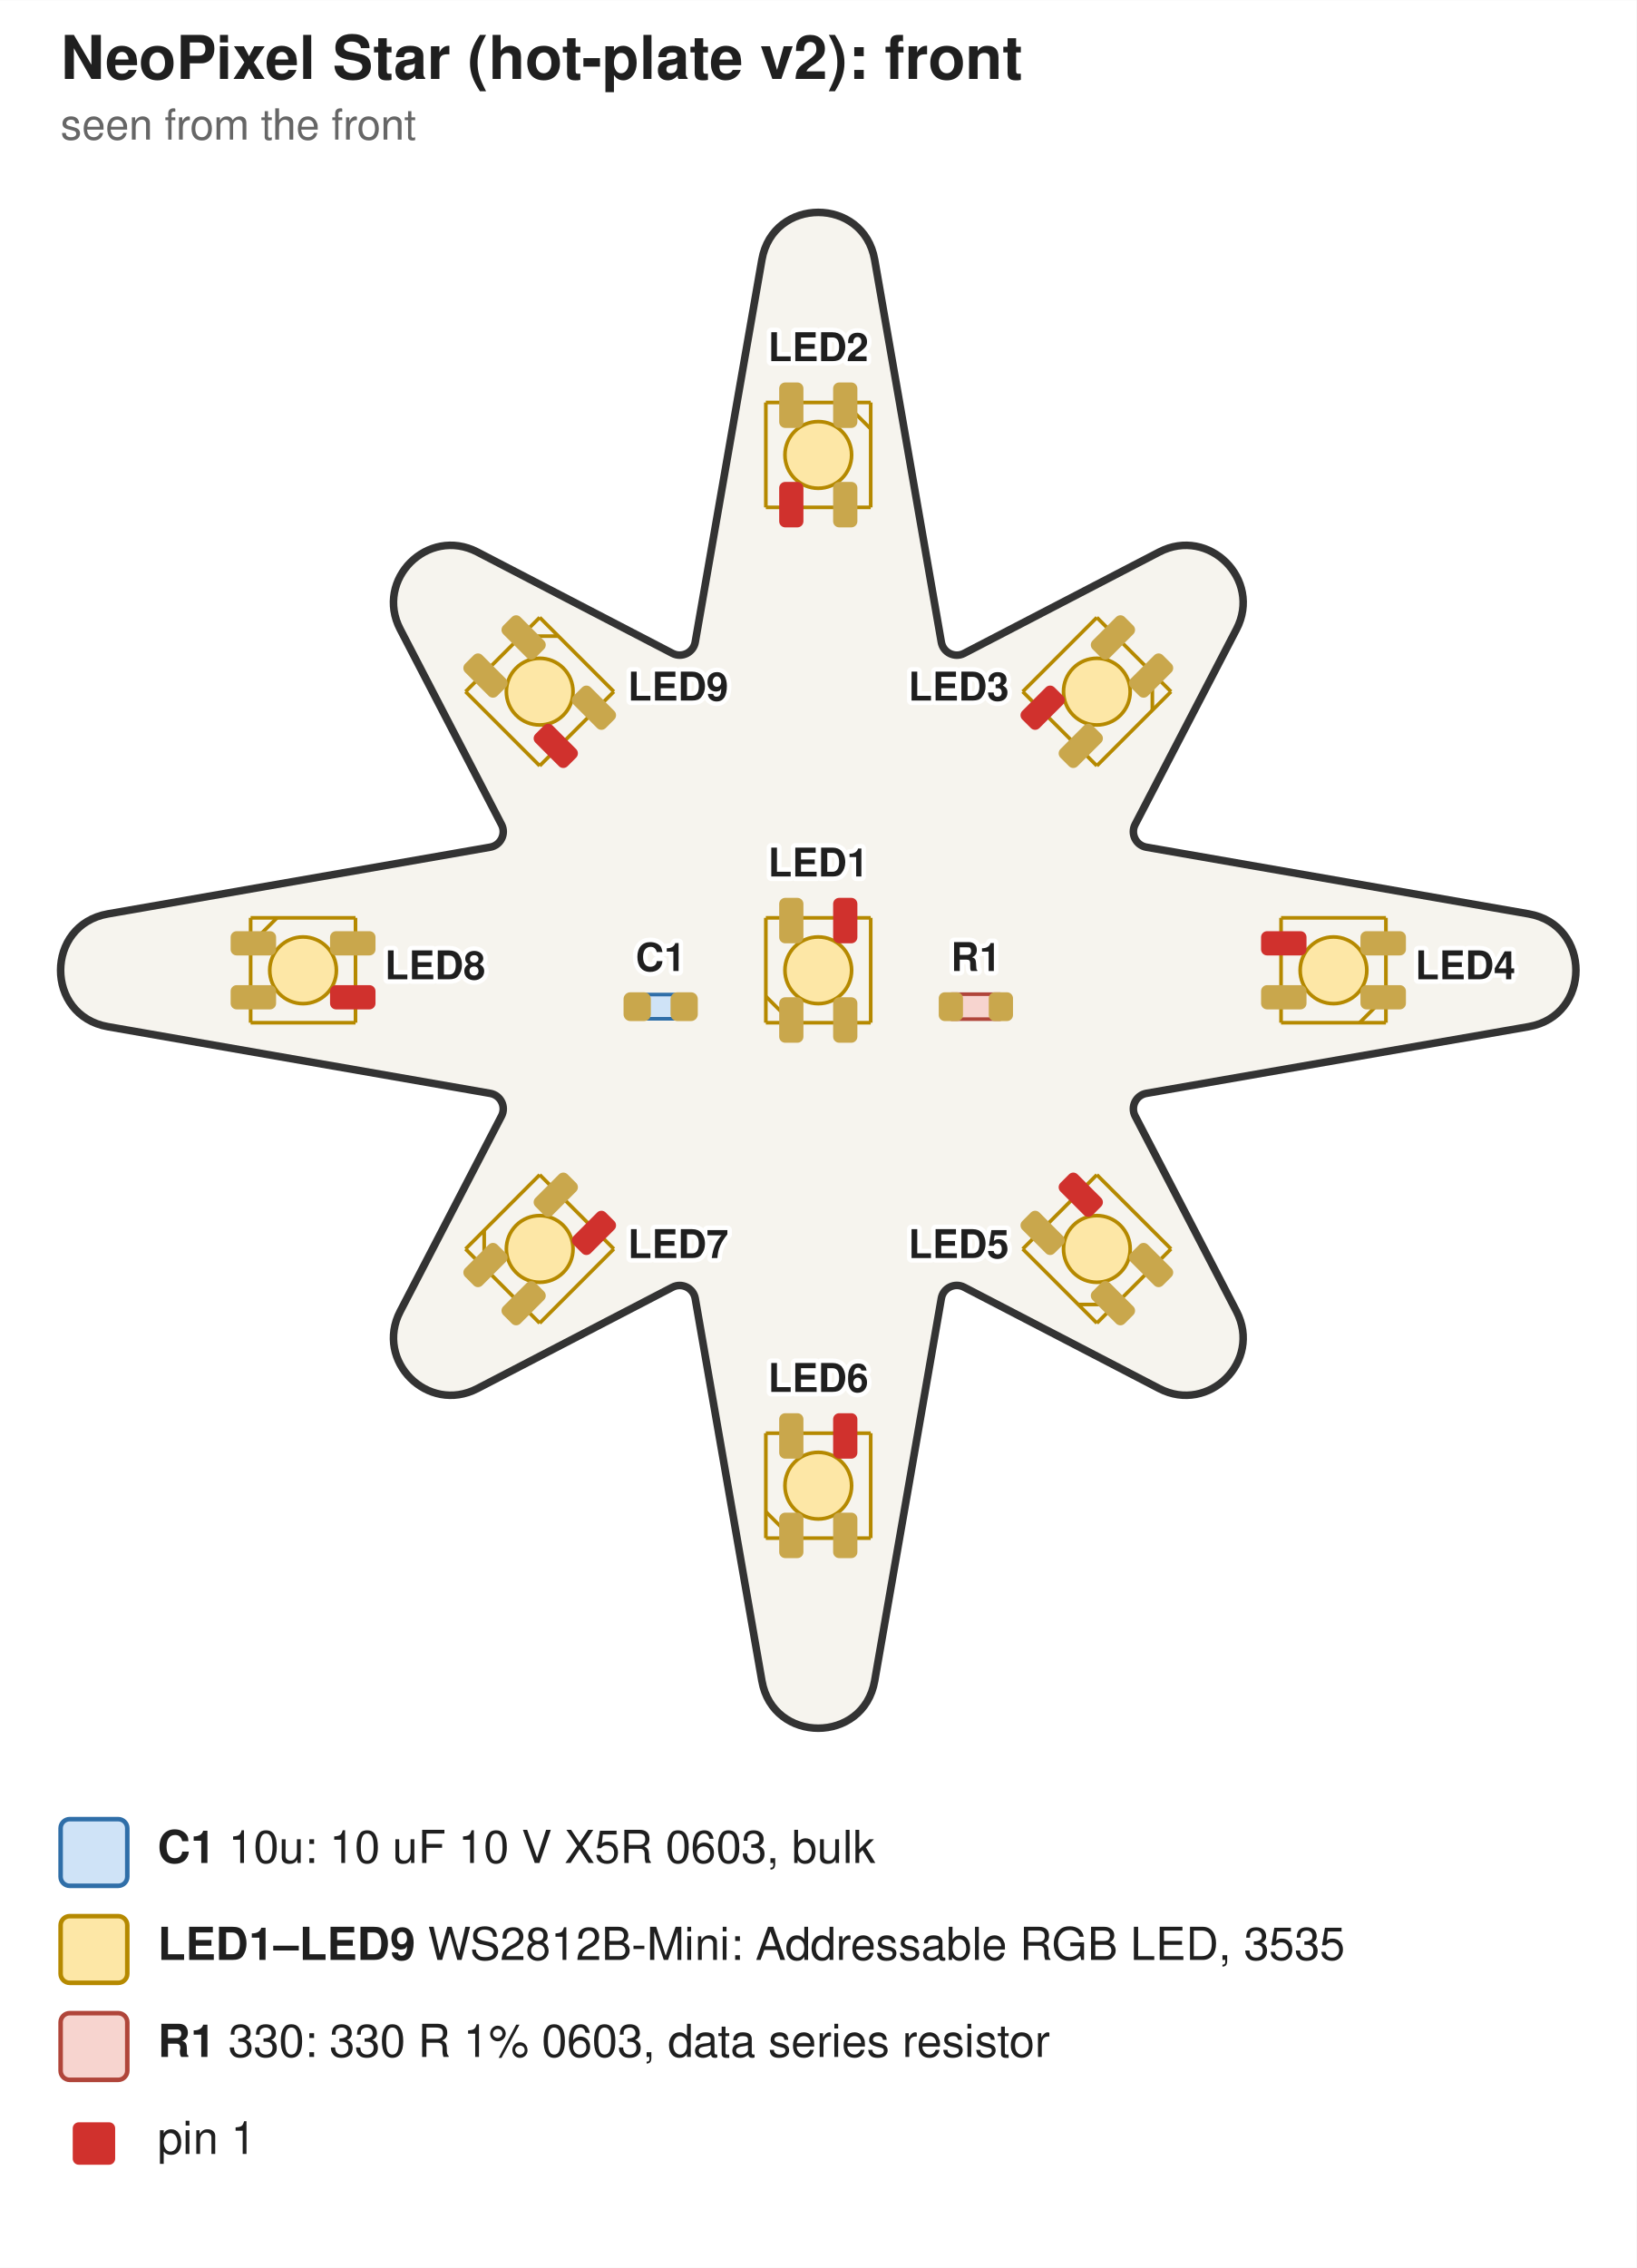
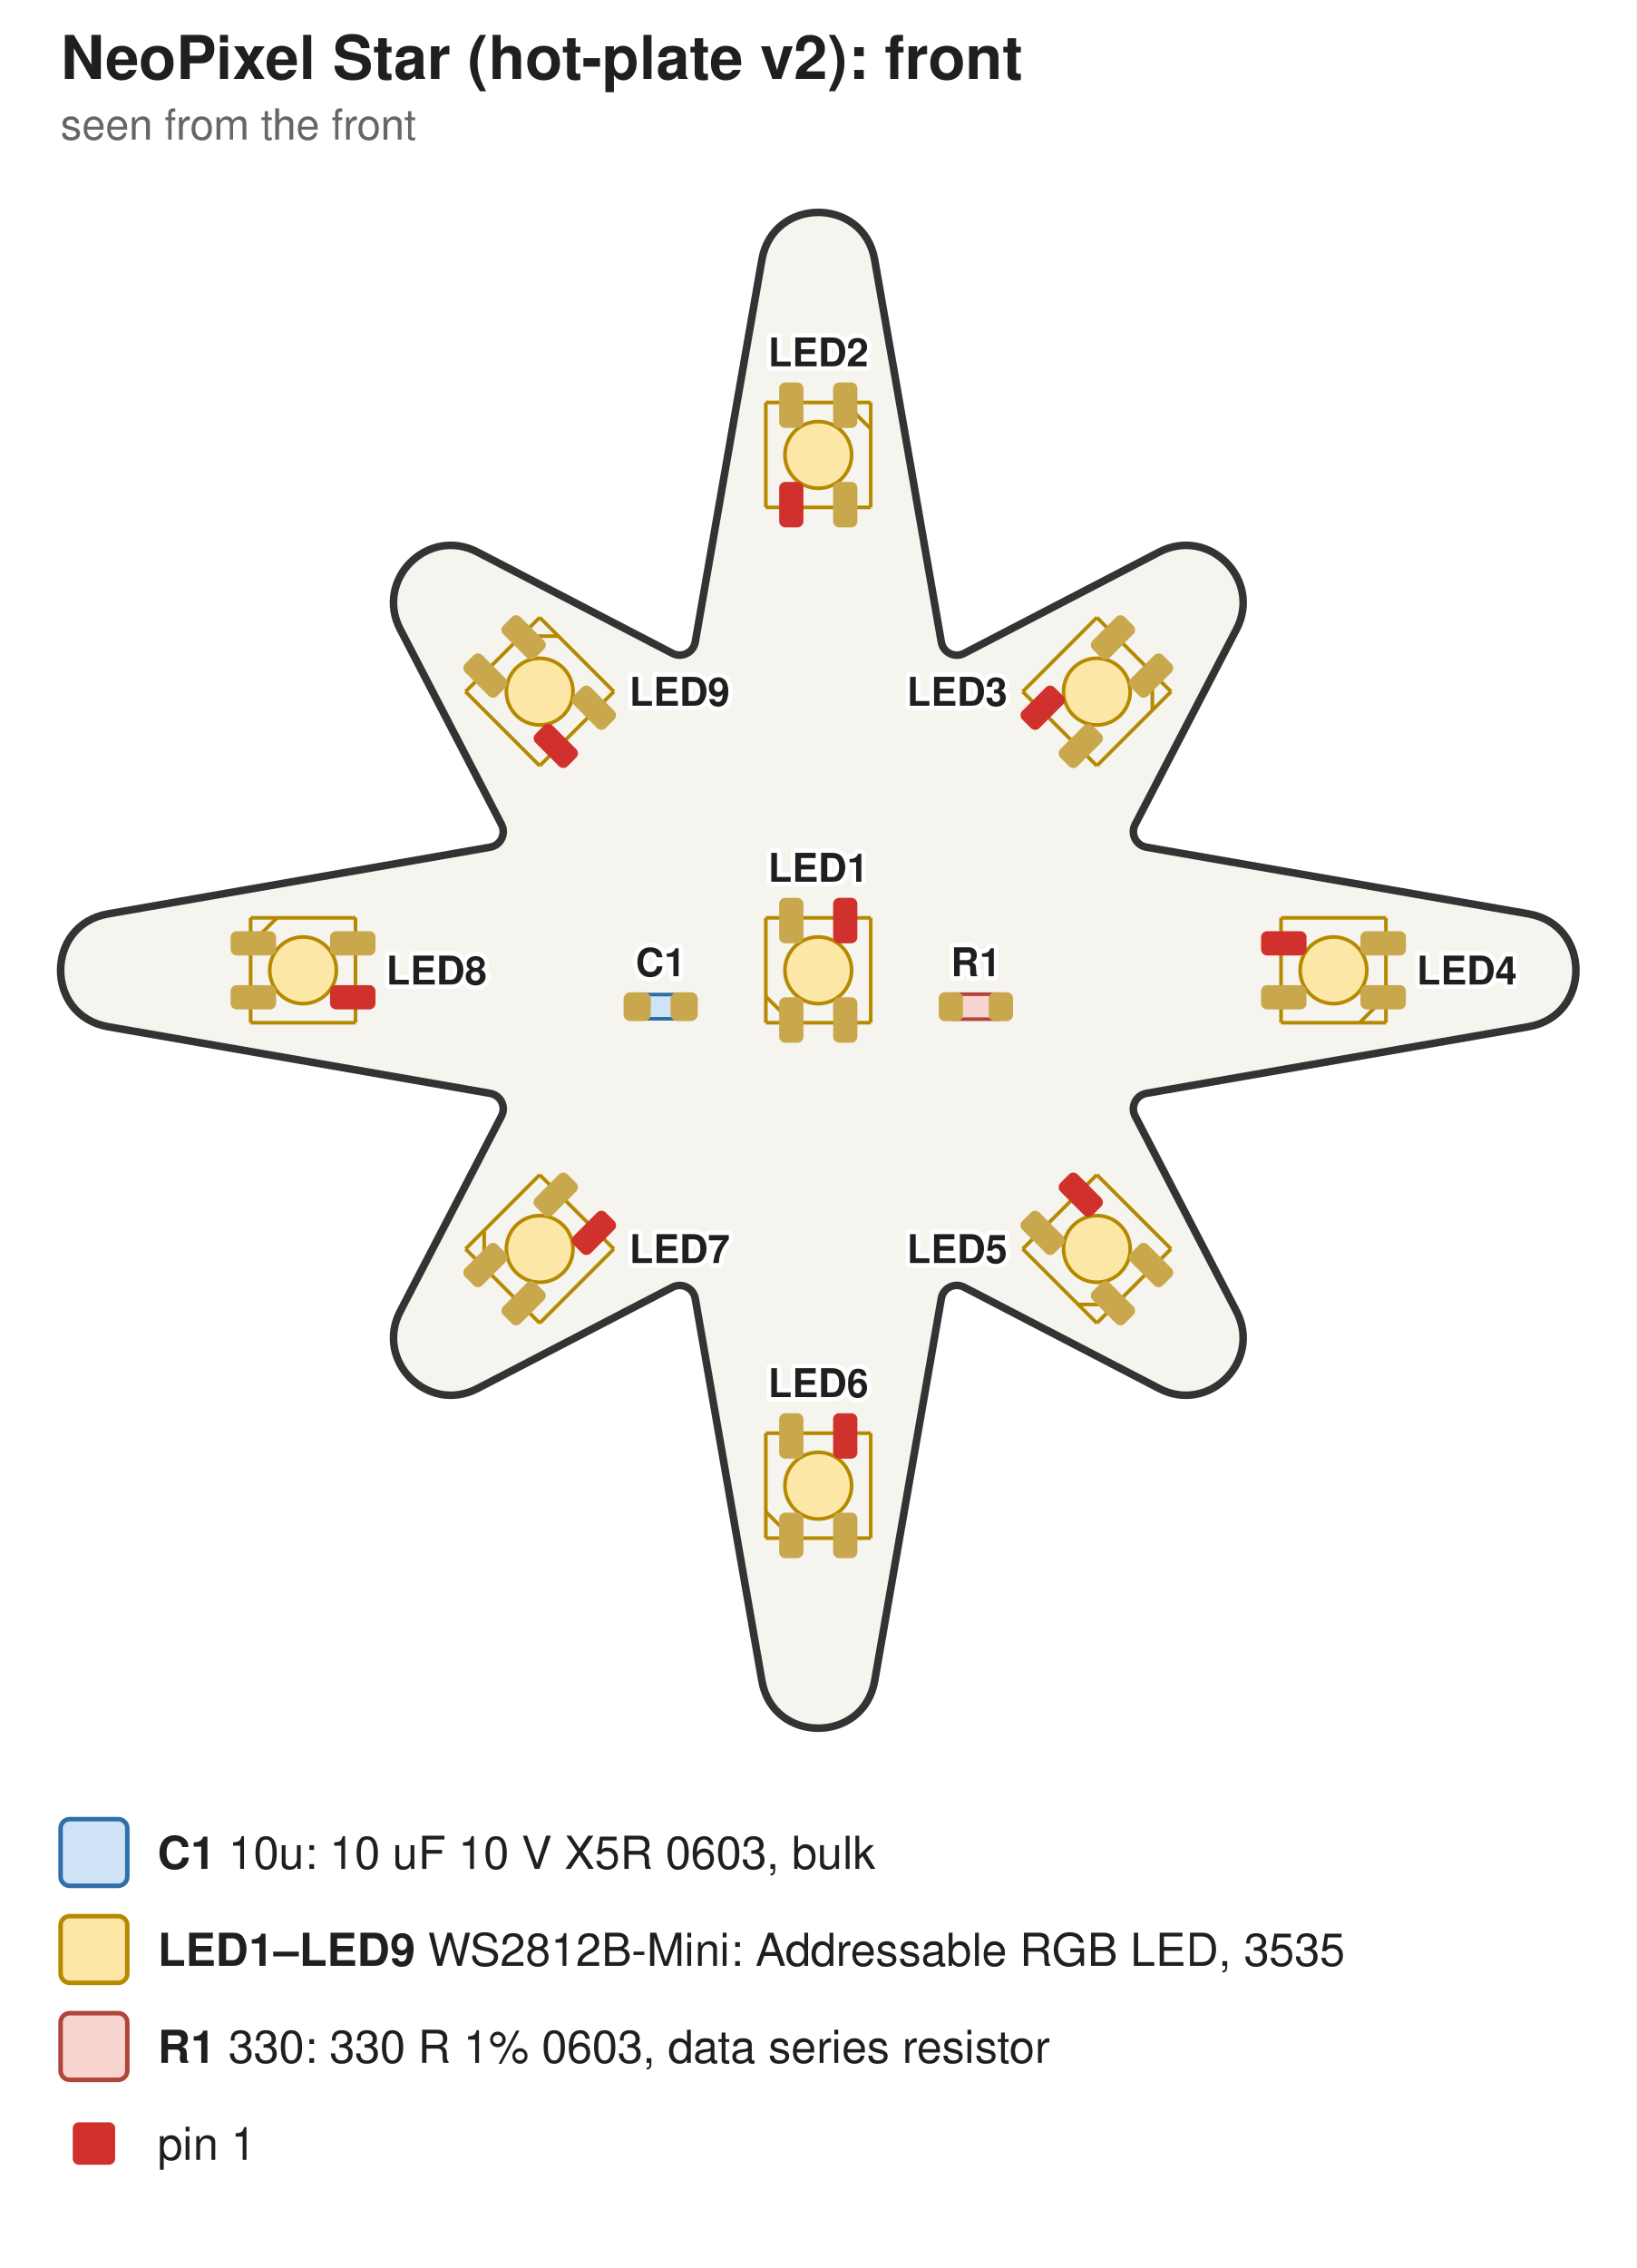
<svg xmlns="http://www.w3.org/2000/svg" viewBox="73 68 54 74.8" width="864" height="1197">
  <rect x="73" y="68" width="54" height="74.8" fill="#ffffff" />
  <g font-family="Helvetica, Arial, sans-serif" fill="#1f1f1f">
    <text x="75" y="70.6" font-size="2" font-weight="bold">NeoPixel Star (hot-plate v2): front</text>
    <text x="75" y="72.6" font-size="1.4" fill="#666666">seen from the front</text>
  </g>
  <path d="M76.565,98.139 L89.175,95.939 C89.521,95.879 89.709,95.499 89.546,95.188 L86.205,88.75 C85.354,87.113 87.114,85.353 88.752,86.203 L95.188,89.545 C95.5,89.707 95.879,89.519 95.94,89.173 L98.139,76.564 C98.503,74.478 101.497,74.478 101.861,76.564 L104.06,89.174 C104.12,89.52 104.499,89.708 104.811,89.546 L111.251,86.203 C112.889,85.353 114.649,87.113 113.799,88.75 L110.456,95.188 C110.293,95.5 110.482,95.879 110.828,95.94 L123.436,98.139 C125.521,98.503 125.521,101.497 123.436,101.861 L110.828,104.059 C110.482,104.12 110.293,104.499 110.456,104.811 L113.799,111.25 C114.648,112.887 112.889,114.647 111.251,113.797 L104.811,110.453 C104.499,110.291 104.12,110.479 104.06,110.825 L101.861,123.436 C101.497,125.522 98.503,125.522 98.139,123.436 L95.94,110.827 C95.879,110.481 95.5,110.293 95.188,110.455 L88.752,113.797 C87.114,114.647 85.355,112.887 86.205,111.25 L89.546,104.811 C89.709,104.499 89.521,104.12 89.175,104.06 L76.565,101.861 C74.478,101.497 74.478,98.503 76.565,98.139 Z" fill="#f6f4ee" stroke="#333333" stroke-width="0.25" />
  <g transform="translate(94.8,101.2) rotate(-180)" stroke="#2f6ea8" stroke-width="0.12" fill="none" stroke-linejoin="round">
    <rect x="-0.8" y="-0.4" width="1.6" height="0.8" fill="#cfe3f7" stroke="none" />
    <rect x="-0.8" y="-0.4" width="1.6" height="0.8" />
  </g>
  <g transform="translate(94.8,101.2) rotate(-180)">
    <g transform="translate(-0.775,0) rotate(-0)" fill="#c9a74c">
      <rect x="-0.45" y="-0.475" width="0.9" height="0.95" rx="0.225" />
    </g>
    <g transform="translate(0.775,0) rotate(-0)" fill="#c9a74c">
      <rect x="-0.45" y="-0.475" width="0.9" height="0.95" rx="0.225" />
    </g>
  </g>
  <g transform="translate(100,100) rotate(90)" stroke="#b58900" stroke-width="0.12" fill="none" stroke-linejoin="round">
    <circle cx="0" cy="0" r="1.1" fill="#fde7a6" stroke="none" />
    <line x1="-1.73" y1="1.73" x2="1.73" y2="1.73" />
    <line x1="1.73" y1="1.73" x2="1.73" y2="-1.73" />
    <line x1="1.73" y1="0.86" x2="0.86" y2="1.73" />
    <line x1="-1.73" y1="-1.73" x2="-1.73" y2="1.73" />
    <line x1="1.73" y1="-1.73" x2="-1.73" y2="-1.73" />
    <circle cx="0" cy="0" r="1.1" fill="none" />
  </g>
  <g transform="translate(100,100) rotate(90)">
    <g transform="translate(-1.64,-0.89) rotate(-360)" fill="#d0312d">
      <rect x="-0.75" y="-0.4" width="1.5" height="0.8" rx="0.2" />
    </g>
    <g transform="translate(-1.64,0.89) rotate(-360)" fill="#c9a74c">
      <rect x="-0.75" y="-0.4" width="1.5" height="0.8" rx="0.2" />
    </g>
    <g transform="translate(1.64,0.89) rotate(-360)" fill="#c9a74c">
      <rect x="-0.75" y="-0.4" width="1.5" height="0.8" rx="0.2" />
    </g>
    <g transform="translate(1.64,-0.89) rotate(-360)" fill="#c9a74c">
      <rect x="-0.75" y="-0.4" width="1.5" height="0.8" rx="0.2" />
    </g>
  </g>
  <g transform="translate(100,83) rotate(-90)" stroke="#b58900" stroke-width="0.12" fill="none" stroke-linejoin="round">
    <circle cx="0" cy="0" r="1.1" fill="#fde7a6" stroke="none" />
    <line x1="1.73" y1="-1.73" x2="-1.73" y2="-1.73" />
    <line x1="-1.73" y1="-1.73" x2="-1.73" y2="1.73" />
    <line x1="1.73" y1="0.86" x2="0.86" y2="1.73" />
    <line x1="1.73" y1="1.73" x2="1.73" y2="-1.73" />
    <line x1="-1.73" y1="1.73" x2="1.73" y2="1.73" />
    <circle cx="0" cy="0" r="1.1" fill="none" />
  </g>
  <g transform="translate(100,83) rotate(-90)">
    <g transform="translate(-1.64,-0.89) rotate(-0)" fill="#d0312d">
      <rect x="-0.75" y="-0.4" width="1.5" height="0.8" rx="0.2" />
    </g>
    <g transform="translate(-1.64,0.89) rotate(-0)" fill="#c9a74c">
      <rect x="-0.75" y="-0.4" width="1.5" height="0.8" rx="0.2" />
    </g>
    <g transform="translate(1.64,0.89) rotate(-0)" fill="#c9a74c">
      <rect x="-0.75" y="-0.4" width="1.5" height="0.8" rx="0.2" />
    </g>
    <g transform="translate(1.64,-0.89) rotate(-0)" fill="#c9a74c">
      <rect x="-0.75" y="-0.4" width="1.5" height="0.8" rx="0.2" />
    </g>
  </g>
  <g transform="translate(109.192,90.808) rotate(-45)" stroke="#b58900" stroke-width="0.12" fill="none" stroke-linejoin="round">
    <circle cx="0" cy="0" r="1.1" fill="#fde7a6" stroke="none" />
    <line x1="-1.73" y1="-1.73" x2="-1.73" y2="1.73" />
    <line x1="1.73" y1="-1.73" x2="-1.73" y2="-1.73" />
    <line x1="-1.73" y1="1.73" x2="1.73" y2="1.73" />
    <line x1="1.73" y1="0.86" x2="0.86" y2="1.73" />
    <line x1="1.73" y1="1.73" x2="1.73" y2="-1.73" />
    <circle cx="0" cy="0" r="1.1" fill="none" />
  </g>
  <g transform="translate(109.192,90.808) rotate(-45)">
    <g transform="translate(-1.64,-0.89) rotate(-0)" fill="#d0312d">
      <rect x="-0.75" y="-0.4" width="1.5" height="0.8" rx="0.2" />
    </g>
    <g transform="translate(-1.64,0.89) rotate(-0)" fill="#c9a74c">
      <rect x="-0.75" y="-0.4" width="1.5" height="0.8" rx="0.2" />
    </g>
    <g transform="translate(1.64,0.89) rotate(-0)" fill="#c9a74c">
      <rect x="-0.75" y="-0.4" width="1.5" height="0.8" rx="0.2" />
    </g>
    <g transform="translate(1.64,-0.89) rotate(-0)" fill="#c9a74c">
      <rect x="-0.75" y="-0.4" width="1.5" height="0.8" rx="0.2" />
    </g>
  </g>
  <g transform="translate(117,100) rotate(-0)" stroke="#b58900" stroke-width="0.12" fill="none" stroke-linejoin="round">
    <circle cx="0" cy="0" r="1.1" fill="#fde7a6" stroke="none" />
    <line x1="-1.73" y1="-1.73" x2="-1.73" y2="1.73" />
    <line x1="-1.73" y1="1.73" x2="1.73" y2="1.73" />
    <line x1="1.73" y1="-1.73" x2="-1.73" y2="-1.73" />
    <line x1="1.73" y1="0.86" x2="0.86" y2="1.73" />
    <line x1="1.73" y1="1.73" x2="1.73" y2="-1.73" />
    <circle cx="0" cy="0" r="1.1" fill="none" />
  </g>
  <g transform="translate(117,100) rotate(-0)">
    <g transform="translate(-1.64,-0.89) rotate(-0)" fill="#d0312d">
      <rect x="-0.75" y="-0.4" width="1.5" height="0.8" rx="0.2" />
    </g>
    <g transform="translate(-1.64,0.89) rotate(-0)" fill="#c9a74c">
      <rect x="-0.75" y="-0.4" width="1.5" height="0.8" rx="0.2" />
    </g>
    <g transform="translate(1.64,0.89) rotate(-0)" fill="#c9a74c">
      <rect x="-0.75" y="-0.4" width="1.5" height="0.8" rx="0.2" />
    </g>
    <g transform="translate(1.64,-0.89) rotate(-0)" fill="#c9a74c">
      <rect x="-0.75" y="-0.4" width="1.5" height="0.8" rx="0.2" />
    </g>
  </g>
  <g transform="translate(109.192,109.192) rotate(45)" stroke="#b58900" stroke-width="0.12" fill="none" stroke-linejoin="round">
    <circle cx="0" cy="0" r="1.1" fill="#fde7a6" stroke="none" />
    <line x1="-1.73" y1="1.73" x2="1.73" y2="1.73" />
    <line x1="-1.73" y1="-1.73" x2="-1.73" y2="1.73" />
    <line x1="1.73" y1="1.73" x2="1.73" y2="-1.73" />
    <line x1="1.73" y1="0.86" x2="0.86" y2="1.73" />
    <line x1="1.73" y1="-1.73" x2="-1.73" y2="-1.73" />
    <circle cx="0" cy="0" r="1.1" fill="none" />
  </g>
  <g transform="translate(109.192,109.192) rotate(45)">
    <g transform="translate(-1.64,-0.89) rotate(-360)" fill="#d0312d">
      <rect x="-0.75" y="-0.4" width="1.5" height="0.8" rx="0.2" />
    </g>
    <g transform="translate(-1.64,0.89) rotate(-360)" fill="#c9a74c">
      <rect x="-0.75" y="-0.4" width="1.5" height="0.8" rx="0.2" />
    </g>
    <g transform="translate(1.64,0.89) rotate(-360)" fill="#c9a74c">
      <rect x="-0.75" y="-0.4" width="1.5" height="0.8" rx="0.2" />
    </g>
    <g transform="translate(1.64,-0.89) rotate(-360)" fill="#c9a74c">
      <rect x="-0.75" y="-0.4" width="1.5" height="0.8" rx="0.2" />
    </g>
  </g>
  <g transform="translate(100,117) rotate(90)" stroke="#b58900" stroke-width="0.12" fill="none" stroke-linejoin="round">
    <circle cx="0" cy="0" r="1.1" fill="#fde7a6" stroke="none" />
    <line x1="-1.73" y1="1.73" x2="1.73" y2="1.73" />
    <line x1="1.73" y1="1.73" x2="1.73" y2="-1.73" />
    <line x1="1.73" y1="0.86" x2="0.86" y2="1.73" />
    <line x1="-1.73" y1="-1.73" x2="-1.73" y2="1.73" />
    <line x1="1.73" y1="-1.73" x2="-1.73" y2="-1.73" />
    <circle cx="0" cy="0" r="1.1" fill="none" />
  </g>
  <g transform="translate(100,117) rotate(90)">
    <g transform="translate(-1.64,-0.89) rotate(-360)" fill="#d0312d">
      <rect x="-0.75" y="-0.4" width="1.5" height="0.8" rx="0.2" />
    </g>
    <g transform="translate(-1.64,0.89) rotate(-360)" fill="#c9a74c">
      <rect x="-0.75" y="-0.4" width="1.5" height="0.8" rx="0.2" />
    </g>
    <g transform="translate(1.64,0.89) rotate(-360)" fill="#c9a74c">
      <rect x="-0.75" y="-0.4" width="1.5" height="0.8" rx="0.2" />
    </g>
    <g transform="translate(1.64,-0.89) rotate(-360)" fill="#c9a74c">
      <rect x="-0.75" y="-0.4" width="1.5" height="0.8" rx="0.2" />
    </g>
  </g>
  <g transform="translate(90.808,109.192) rotate(135)" stroke="#b58900" stroke-width="0.12" fill="none" stroke-linejoin="round">
    <circle cx="0" cy="0" r="1.1" fill="#fde7a6" stroke="none" />
    <line x1="1.73" y1="1.73" x2="1.73" y2="-1.73" />
    <line x1="1.73" y1="0.86" x2="0.86" y2="1.73" />
    <line x1="-1.73" y1="1.73" x2="1.73" y2="1.73" />
    <line x1="1.73" y1="-1.73" x2="-1.73" y2="-1.73" />
    <line x1="-1.73" y1="-1.73" x2="-1.73" y2="1.73" />
    <circle cx="0" cy="0" r="1.1" fill="none" />
  </g>
  <g transform="translate(90.808,109.192) rotate(135)">
    <g transform="translate(-1.64,-0.89) rotate(-360)" fill="#d0312d">
      <rect x="-0.75" y="-0.4" width="1.5" height="0.8" rx="0.2" />
    </g>
    <g transform="translate(-1.64,0.89) rotate(-360)" fill="#c9a74c">
      <rect x="-0.75" y="-0.4" width="1.5" height="0.8" rx="0.2" />
    </g>
    <g transform="translate(1.64,0.89) rotate(-360)" fill="#c9a74c">
      <rect x="-0.75" y="-0.4" width="1.5" height="0.8" rx="0.2" />
    </g>
    <g transform="translate(1.64,-0.89) rotate(-360)" fill="#c9a74c">
      <rect x="-0.75" y="-0.4" width="1.5" height="0.8" rx="0.2" />
    </g>
  </g>
  <g transform="translate(83,100) rotate(-180)" stroke="#b58900" stroke-width="0.12" fill="none" stroke-linejoin="round">
    <circle cx="0" cy="0" r="1.1" fill="#fde7a6" stroke="none" />
    <line x1="1.73" y1="1.73" x2="1.73" y2="-1.73" />
    <line x1="1.73" y1="0.86" x2="0.86" y2="1.73" />
    <line x1="1.73" y1="-1.73" x2="-1.73" y2="-1.73" />
    <line x1="-1.73" y1="1.73" x2="1.73" y2="1.73" />
    <line x1="-1.73" y1="-1.73" x2="-1.73" y2="1.73" />
    <circle cx="0" cy="0" r="1.1" fill="none" />
  </g>
  <g transform="translate(83,100) rotate(-180)">
    <g transform="translate(-1.64,-0.89) rotate(-0)" fill="#d0312d">
      <rect x="-0.75" y="-0.4" width="1.5" height="0.8" rx="0.2" />
    </g>
    <g transform="translate(-1.64,0.89) rotate(-0)" fill="#c9a74c">
      <rect x="-0.75" y="-0.4" width="1.5" height="0.8" rx="0.2" />
    </g>
    <g transform="translate(1.64,0.89) rotate(-0)" fill="#c9a74c">
      <rect x="-0.75" y="-0.4" width="1.5" height="0.8" rx="0.2" />
    </g>
    <g transform="translate(1.64,-0.89) rotate(-0)" fill="#c9a74c">
      <rect x="-0.75" y="-0.4" width="1.5" height="0.8" rx="0.2" />
    </g>
  </g>
  <g transform="translate(90.808,90.808) rotate(-135)" stroke="#b58900" stroke-width="0.12" fill="none" stroke-linejoin="round">
    <circle cx="0" cy="0" r="1.1" fill="#fde7a6" stroke="none" />
    <line x1="1.73" y1="-1.73" x2="-1.73" y2="-1.73" />
    <line x1="1.73" y1="0.86" x2="0.86" y2="1.73" />
    <line x1="1.73" y1="1.73" x2="1.73" y2="-1.73" />
    <line x1="-1.73" y1="-1.73" x2="-1.73" y2="1.73" />
    <line x1="-1.73" y1="1.73" x2="1.73" y2="1.73" />
    <circle cx="0" cy="0" r="1.1" fill="none" />
  </g>
  <g transform="translate(90.808,90.808) rotate(-135)">
    <g transform="translate(-1.64,-0.89) rotate(-0)" fill="#d0312d">
      <rect x="-0.75" y="-0.4" width="1.5" height="0.8" rx="0.2" />
    </g>
    <g transform="translate(-1.64,0.89) rotate(-0)" fill="#c9a74c">
      <rect x="-0.75" y="-0.4" width="1.5" height="0.8" rx="0.2" />
    </g>
    <g transform="translate(1.64,0.89) rotate(-0)" fill="#c9a74c">
      <rect x="-0.75" y="-0.4" width="1.5" height="0.8" rx="0.2" />
    </g>
    <g transform="translate(1.64,-0.89) rotate(-0)" fill="#c9a74c">
      <rect x="-0.75" y="-0.4" width="1.5" height="0.8" rx="0.2" />
    </g>
  </g>
  <g transform="translate(105.2,101.2) rotate(-180)" stroke="#b0453a" stroke-width="0.12" fill="none" stroke-linejoin="round">
    <rect x="-0.8" y="-0.412" width="1.6" height="0.825" fill="#f7d4cf" stroke="none" />
    <rect x="-0.8" y="-0.412" width="1.6" height="0.825" />
  </g>
  <g transform="translate(105.2,101.2) rotate(-180)">
    <g transform="translate(-0.825,0) rotate(-0)" fill="#c9a74c">
      <rect x="-0.4" y="-0.475" width="0.8" height="0.95" rx="0.2" />
    </g>
    <g transform="translate(0.825,0) rotate(-0)" fill="#c9a74c">
      <rect x="-0.4" y="-0.475" width="0.8" height="0.95" rx="0.2" />
    </g>
  </g>
-   <g font-family="Helvetica, Arial, sans-serif" font-size="1.3" font-weight="bold" fill="#1f1f1f" text-anchor="middle" dominant-baseline="central" stroke="#ffffff" stroke-width="0.3" paint-order="stroke" stroke-linejoin="round">
-     <text x="94.8" y="99.725">C1</text>
-     <text x="100" y="96.61">LED1</text>
-     <text x="100" y="79.61">LED2</text>
-     <text x="104.628" y="90.808">LED3</text>
-     <text x="121.352" y="100">LED4</text>
-     <text x="104.628" y="109.192">LED5</text>
-     <text x="100" y="113.61">LED6</text>
-     <text x="95.372" y="109.192">LED7</text>
-     <text x="87.352" y="100">LED8</text>
-     <text x="95.372" y="90.808">LED9</text>
-     <text x="105.2" y="99.725">R1</text>
-   </g>
-   <g font-family="Helvetica, Arial, sans-serif" font-size="1.5" fill="#1f1f1f" dominant-baseline="central">
+   <g font-family="Helvetica, Arial, sans-serif" font-size="1.3" font-weight="bold" fill="#1f1f1f" text-anchor="middle" stroke="#ffffff" stroke-width="0.3" paint-order="stroke" stroke-linejoin="round">
+     <text x="94.8" y="100.193">C1</text>
+     <text x="100" y="97.078">LED1</text>
+     <text x="100" y="80.078">LED2</text>
+     <text x="104.579" y="91.276">LED3</text>
+     <text x="121.401" y="100.468">LED4</text>
+     <text x="104.579" y="109.66">LED5</text>
+     <text x="100" y="114.078">LED6</text>
+     <text x="95.421" y="109.66">LED7</text>
+     <text x="87.401" y="100.468">LED8</text>
+     <text x="95.421" y="91.276">LED9</text>
+     <text x="105.2" y="100.193">R1</text>
+   </g>
+   <g font-family="Helvetica, Arial, sans-serif" font-size="1.5" fill="#1f1f1f">
    <rect x="75" y="128" width="2.2" height="2.2" rx="0.3" fill="#cfe3f7" stroke="#2f6ea8" stroke-width="0.15" />
-     <text x="78.2" y="129.1">
+     <text x="78.2" y="129.64">
      <tspan font-weight="bold">C1</tspan>  10u: 10 uF 10 V X5R 0603, bulk</text>
    <rect x="75" y="131.2" width="2.2" height="2.2" rx="0.3" fill="#fde7a6" stroke="#b58900" stroke-width="0.15" />
-     <text x="78.2" y="132.3">
+     <text x="78.2" y="132.84">
      <tspan font-weight="bold">LED1–LED9</tspan>  WS2812B-Mini: Addressable RGB LED, 3535</text>
    <rect x="75" y="134.4" width="2.2" height="2.2" rx="0.3" fill="#f7d4cf" stroke="#b0453a" stroke-width="0.15" />
-     <text x="78.2" y="135.5">
+     <text x="78.2" y="136.04">
      <tspan font-weight="bold">R1</tspan>  330: 330 R 1% 0603, data series resistor</text>
    <rect x="75.4" y="138" width="1.4" height="1.4" rx="0.2" fill="#d0312d" />
-     <text x="78.2" y="138.7">pin 1</text>
+     <text x="78.2" y="139.24">pin 1</text>
  </g>
</svg>
